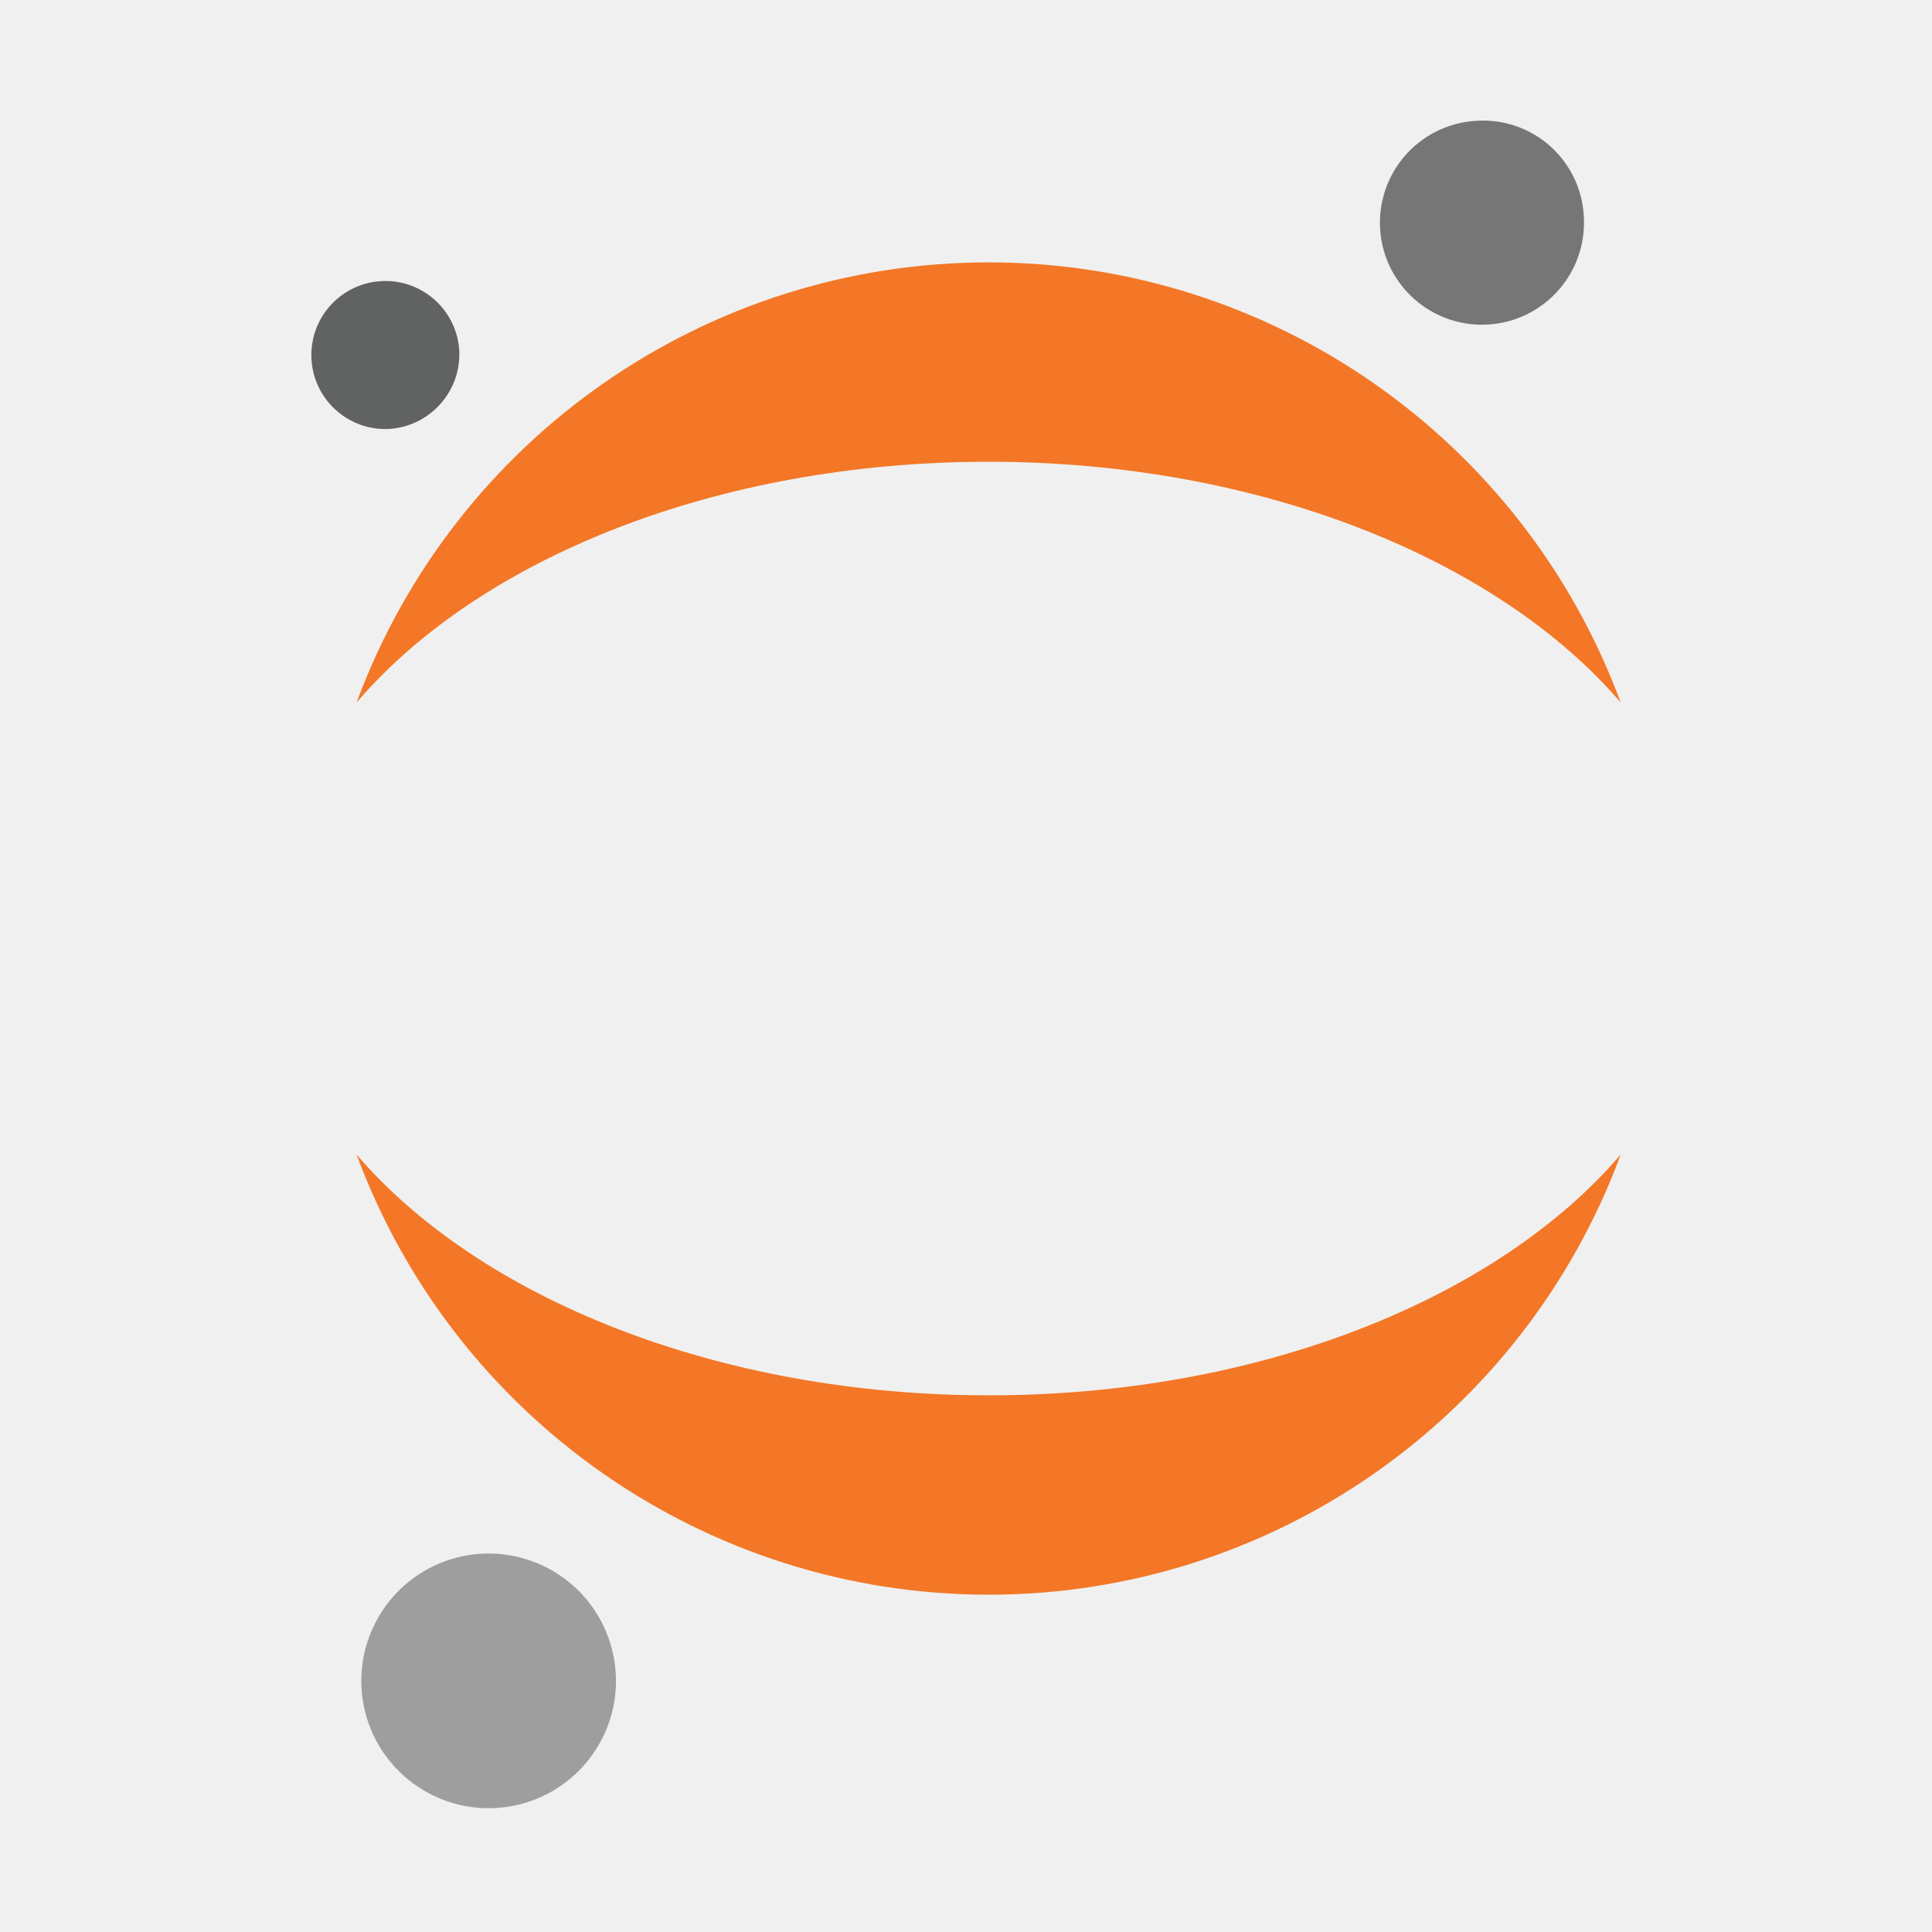
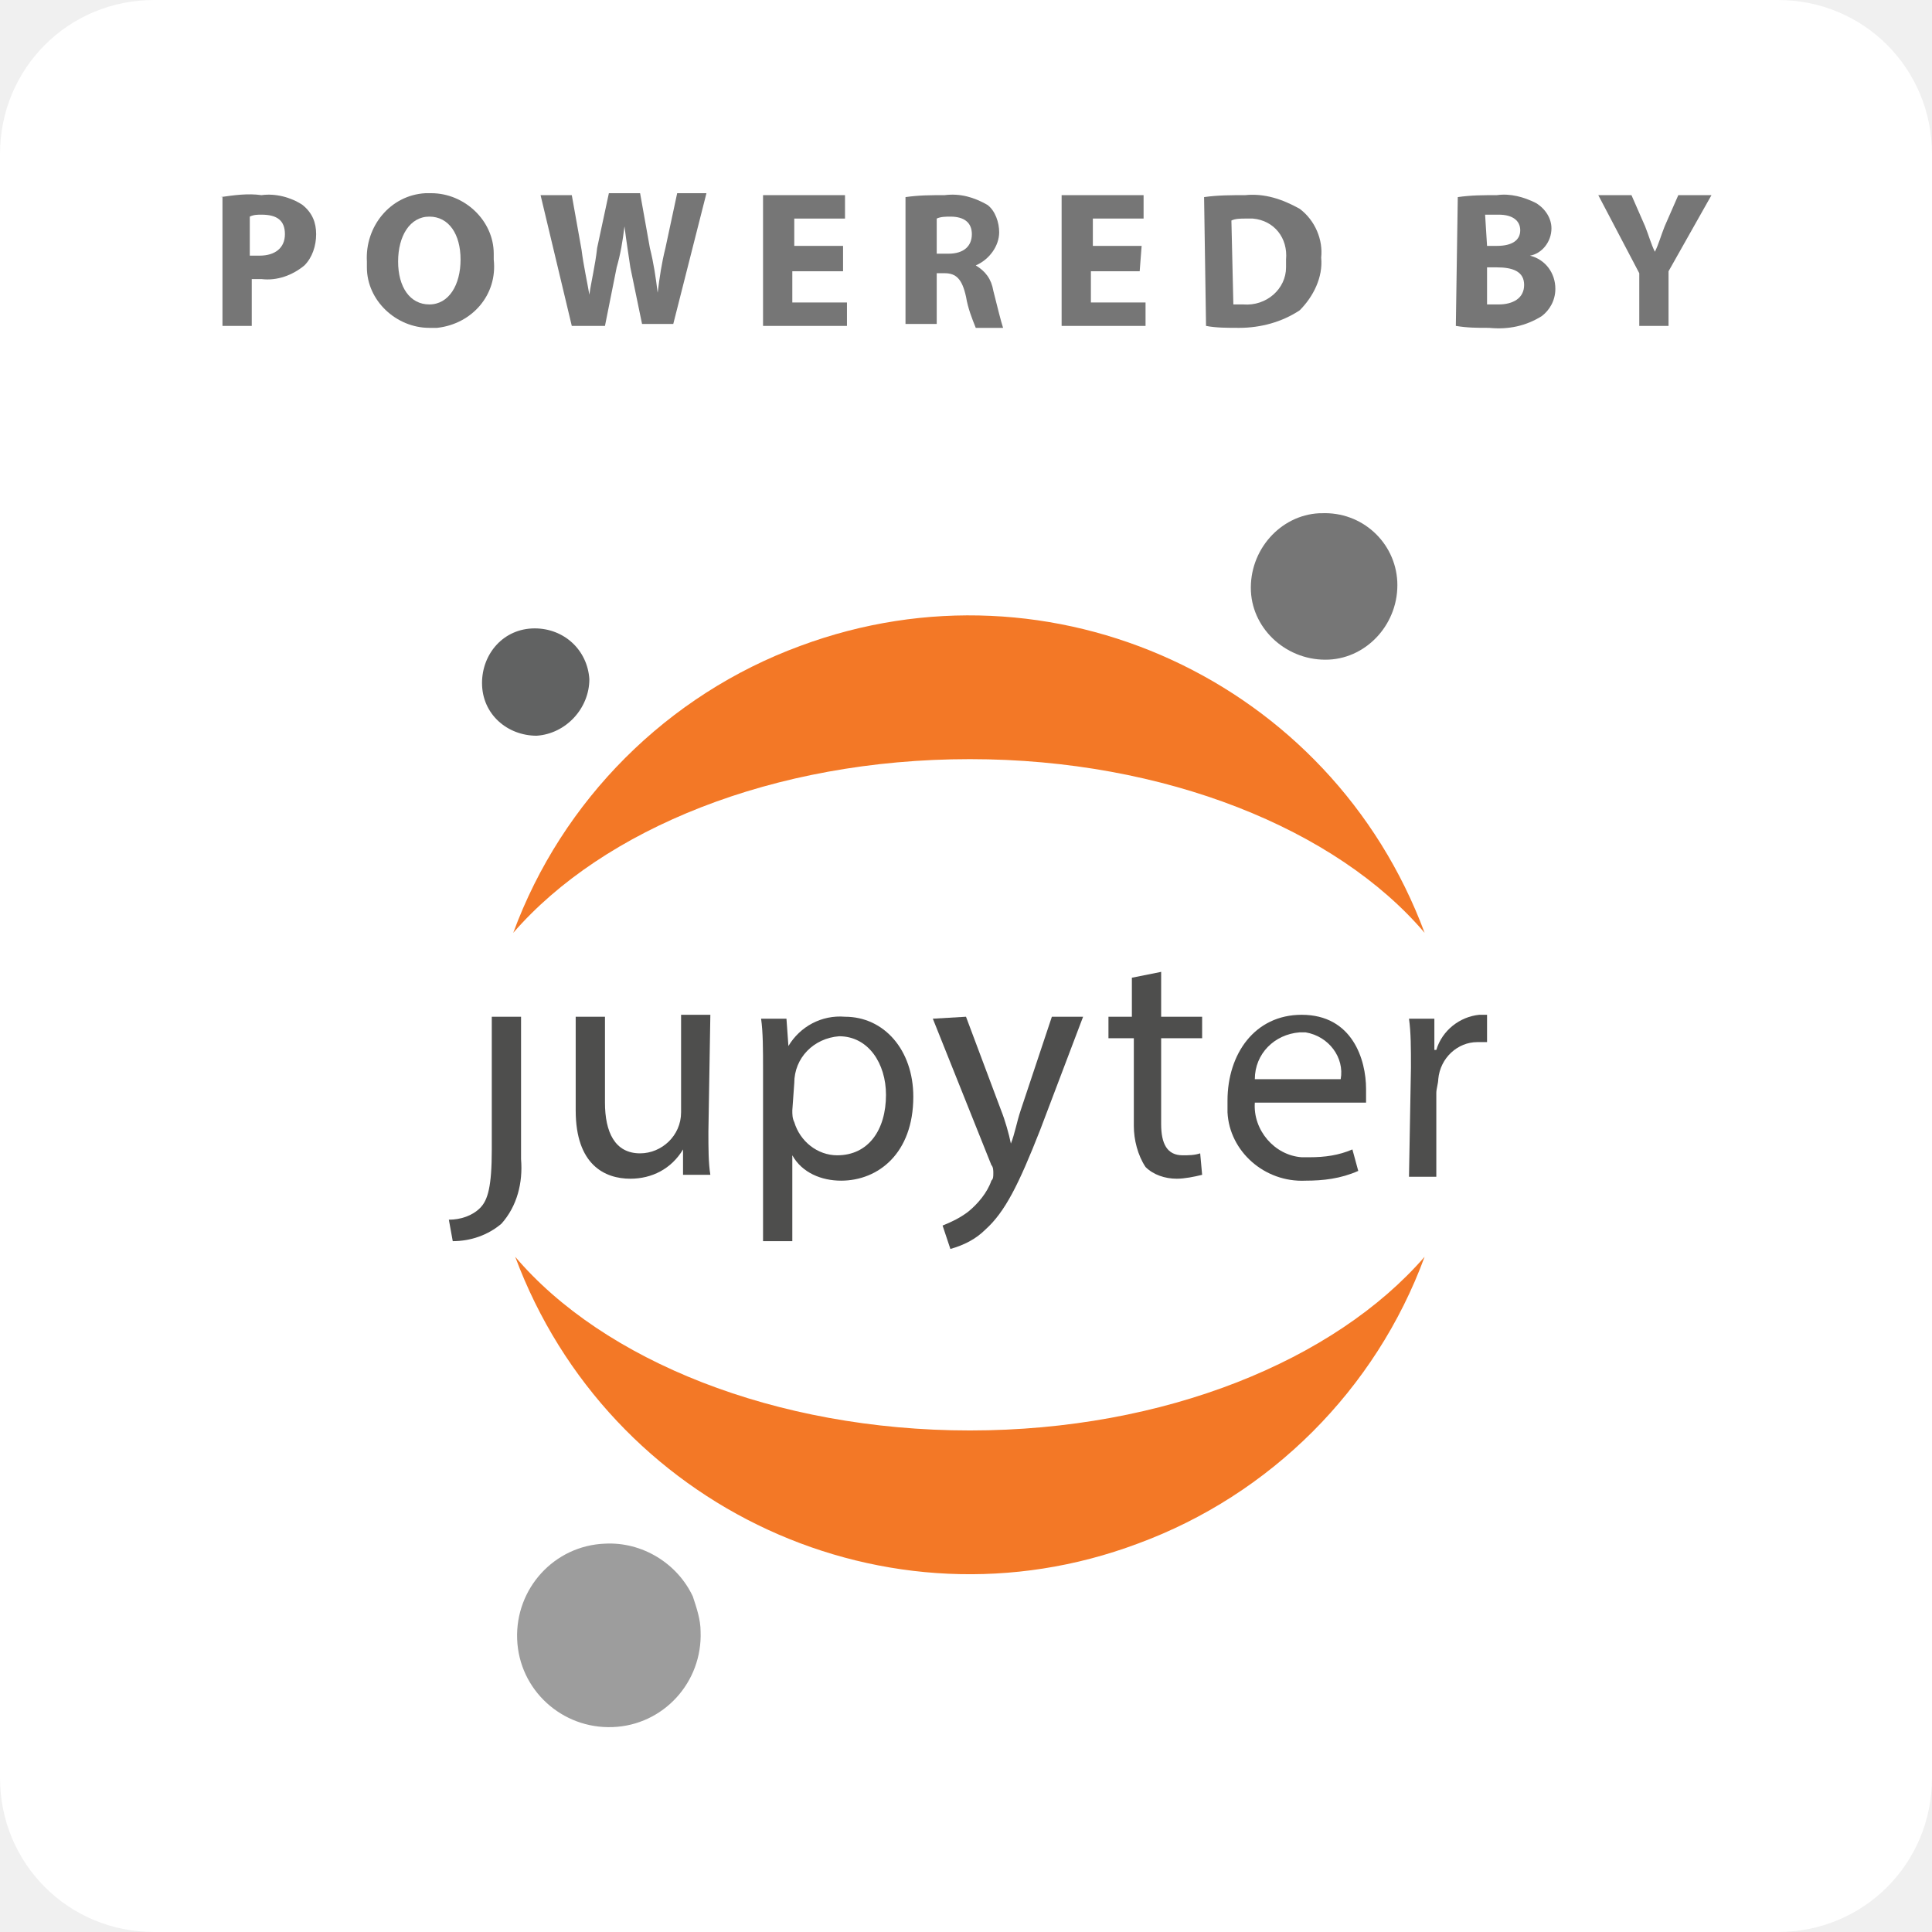
- <svg xmlns="http://www.w3.org/2000/svg" viewBox="0 0 32 32">
-   <path d="M26.233,3.588A1.69,1.69,0,1,1,24.473,2a1.67,1.67,0,0,1,1.76,1.585Z" style="fill:#767677" />
-   <path d="M16.375,23.111c-4.487,0-8.43-1.61-10.469-3.988a11.162,11.162,0,0,0,20.938,0C24.81,21.5,20.882,23.111,16.375,23.111Z" style="fill:#f37726" />
-   <path d="M16.375,7.648c4.487,0,8.43,1.61,10.469,3.988a11.162,11.162,0,0,0-20.938,0C7.945,9.253,11.869,7.648,16.375,7.648Z" style="fill:#f37726" />
-   <path d="M10.2,27.739a2.109,2.109,0,1,1-.2-.8,2.129,2.129,0,0,1,.2.8Z" style="fill:#9e9e9e" />
-   <path d="M6.416,7.106A1.226,1.226,0,1,1,7.608,5.83,1.241,1.241,0,0,1,6.416,7.106Z" style="fill:#616262" />
+ <svg xmlns="http://www.w3.org/2000/svg" version="1.1" id="Layer_1" x="0px" y="0px" viewBox="0 0 99 99" style="enable-background:new 0 0 99 99;" xml:space="preserve">
+   <style type="text/css">
+ 	.st0{fill:#FFFFFF;}
+ 	.st1{fill:#4E4E4D;}
+ 	.st2{fill:#767676;}
+ 	.st3{fill:#F37826;}
+ 	.st4{fill:#9D9D9D;}
+ 	.st5{fill:#616262;}
+ </style>
+   <path class="st0" d="M7.9,0h83.2C95.5,0,99,3.5,99,7.9v83.2c0,4.4-3.5,7.9-7.9,7.9H7.9C3.5,99,0,95.5,0,91.1V7.9C0,3.5,3.5,0,7.9,0z  " />
+   <g id="Group_1_">
+     <g>
+       <path id="path0_fill_1_" class="st1" d="M25.2,58.9c0,1.9-0.2,2.6-0.6,3s-1,0.6-1.6,0.6l0.2,1.1c0.9,0,1.8-0.3,2.5-0.9    c0.8-0.9,1.1-2.1,1-3.3v-7.3h-1.5V58.9z" />
+       <path id="path1_fill_1_" class="st1" d="M36.3,58c0,0.8,0,1.6,0.1,2.2H35v-1.3c-0.6,1-1.6,1.5-2.7,1.5c-1.3,0-2.8-0.7-2.8-3.5    v-4.8H31v4.4c0,1.5,0.5,2.6,1.8,2.6c1.1,0,2.1-0.9,2.1-2.1l0,0v-5h1.5L36.3,58L36.3,58z" />
+       <path id="path2_fill_1_" class="st1" d="M39.1,54.8c0-1,0-1.9-0.1-2.6h1.3l0.1,1.4c0.6-1,1.7-1.6,2.9-1.5c2,0,3.5,1.7,3.5,4.1    c0,2.9-1.8,4.3-3.7,4.3c-1,0-2-0.4-2.5-1.3v4.4h-1.5V54.8L39.1,54.8z M40.6,56.9c0,0.2,0,0.4,0.1,0.6c0.3,1,1.2,1.7,2.2,1.7    c1.6,0,2.5-1.3,2.5-3.1c0-1.6-0.9-3-2.4-3c-1.3,0.1-2.3,1.1-2.3,2.4L40.6,56.9L40.6,56.9z" />
+       <path id="path3_fill_1_" class="st1" d="M49.5,52.1l1.8,4.8c0.2,0.5,0.4,1.2,0.5,1.7c0.2-0.5,0.3-1.1,0.5-1.7l1.6-4.8h1.6    l-2.2,5.8c-1.1,2.8-1.8,4.2-2.8,5.1c-0.5,0.5-1.1,0.8-1.8,1l-0.4-1.2c0.5-0.2,0.9-0.4,1.3-0.7c0.5-0.4,1-1,1.2-1.6    c0.1-0.1,0.1-0.2,0.1-0.4c0-0.1,0-0.3-0.1-0.4l-3-7.5L49.5,52.1L49.5,52.1z" />
+       <path id="path4_fill_1_" class="st1" d="M59.5,49.8v2.3h2.1v1.1h-2.1v4.4c0,1,0.3,1.6,1.1,1.6c0.3,0,0.6,0,0.9-0.1l0.1,1.1    c-0.4,0.1-0.9,0.2-1.3,0.2c-0.6,0-1.2-0.2-1.6-0.6c-0.4-0.6-0.6-1.4-0.6-2.1v-4.5h-1.3v-1.1H58v-2L59.5,49.8z" />
+       <path id="path5_fill_1_" class="st1" d="M64.3,56.5c-0.1,1.4,1,2.7,2.4,2.8c0.1,0,0.3,0,0.4,0c0.8,0,1.5-0.1,2.2-0.4l0.3,1.1    c-0.9,0.4-1.8,0.5-2.7,0.5c-2.1,0.1-3.9-1.5-4-3.5c0-0.2,0-0.4,0-0.6c0-2.4,1.4-4.4,3.8-4.4c2.6,0,3.3,2.3,3.3,3.8    c0,0.2,0,0.5,0,0.7L64.3,56.5L64.3,56.5z M68.7,55.3c0.2-1.1-0.6-2.2-1.8-2.4c-0.1,0-0.2,0-0.3,0c-1.3,0.1-2.3,1.1-2.3,2.4H68.7z" />
+       <path id="path6_fill_1_" class="st1" d="M72.3,54.7c0-1,0-1.8-0.1-2.5h1.3v1.6h0.1c0.3-1,1.2-1.7,2.2-1.8c0.1,0,0.3,0,0.4,0v1.4    c-0.2,0-0.3,0-0.5,0c-1,0-1.9,0.8-2,1.9c0,0.2-0.1,0.5-0.1,0.7v4.3h-1.4L72.3,54.7L72.3,54.7z" />
+     </g>
+     <g id="g_1_">
+       <path id="path7_fill_1_" class="st2" d="M71.6,29.8c0.1,2.1-1.5,3.9-3.5,4c-2.1,0.1-3.9-1.5-4-3.5c-0.1-2.1,1.5-3.9,3.5-4    c0,0,0,0,0.1,0C69.8,26.2,71.5,27.8,71.6,29.8L71.6,29.8z" />
+       <path id="path8_fill_1_" class="st3" d="M49.7,73.3c-10,0-18.8-3.6-23.3-8.9c4.8,12.9,19.1,19.5,31.9,14.7    c6.8-2.5,12.2-7.9,14.7-14.7C68.4,69.7,59.7,73.3,49.7,73.3z" />
+       <path id="path9_fill_1_" class="st3" d="M49.7,38.9c10,0,18.8,3.6,23.3,8.9c-4.8-12.9-19.1-19.5-32-14.7    c-6.8,2.5-12.2,7.9-14.7,14.7C30.9,42.5,39.6,38.9,49.7,38.9z" />
+       <path id="path10_fill_1_" class="st4" d="M35.9,83.6c0.1,2.6-1.9,4.8-4.5,4.9s-4.8-1.9-4.9-4.5s1.9-4.8,4.5-4.9    c1.9-0.1,3.7,1,4.5,2.7C35.7,82.4,35.9,83,35.9,83.6z" />
+       <path id="path11_fill_1_" class="st5" d="M27.5,37.7c-1.5,0-2.8-1.1-2.8-2.7c0-1.5,1.1-2.8,2.7-2.8c1.5,0,2.7,1.1,2.8,2.6    C30.2,36.3,29,37.6,27.5,37.7z" />
+     </g>
+   </g>
+   <g>
+     <path class="st2" d="M11.3,10.1C12,10,12.7,9.9,13.4,10c0.7-0.1,1.5,0.1,2.1,0.5c0.5,0.4,0.7,0.9,0.7,1.5s-0.2,1.2-0.6,1.6   c-0.6,0.5-1.4,0.8-2.2,0.7c-0.2,0-0.3,0-0.5,0v2.4h-1.5v-6.6H11.3z M12.8,13.1c0.2,0,0.3,0,0.5,0c0.8,0,1.3-0.4,1.3-1.1   s-0.4-1-1.2-1c-0.2,0-0.4,0-0.6,0.1V13.1z" />
+     <path class="st2" d="M25.3,13.3c0.2,1.8-1.1,3.3-2.9,3.5c-0.1,0-0.3,0-0.4,0c-1.7,0-3.2-1.4-3.2-3.1c0-0.1,0-0.2,0-0.3   c-0.1-1.8,1.2-3.4,3-3.5c0.1,0,0.2,0,0.3,0c1.7,0,3.2,1.4,3.2,3.1C25.3,13.1,25.3,13.2,25.3,13.3z M20.4,13.4   c0,1.3,0.6,2.2,1.6,2.2s1.6-1,1.6-2.3S23,11.1,22,11.1S20.4,12.1,20.4,13.4z" />
+     <path class="st2" d="M29.3,16.7L27.7,10h1.6l0.5,2.8c0.1,0.8,0.3,1.7,0.4,2.3l0,0c0.1-0.7,0.3-1.5,0.4-2.4l0.6-2.8h1.6l0.5,2.8   c0.2,0.8,0.3,1.5,0.4,2.3l0,0c0.1-0.8,0.2-1.5,0.4-2.3l0.6-2.8h1.5l-1.7,6.7h-1.6l-0.6-2.9c-0.1-0.7-0.2-1.3-0.3-2.1l0,0   c-0.1,0.8-0.2,1.4-0.4,2.1l-0.6,3H29.3z" />
+     <path class="st2" d="M43.1,13.9h-2.5v1.6h2.8v1.2h-4.3V10h4.2v1.2h-2.6v1.4h2.5v1.3H43.1z" />
+     <path class="st2" d="M46.4,10.1c0.7-0.1,1.3-0.1,2-0.1c0.8-0.1,1.5,0.1,2.2,0.5c0.4,0.3,0.6,0.9,0.6,1.4c0,0.7-0.5,1.4-1.2,1.7l0,0   c0.5,0.3,0.8,0.7,0.9,1.3c0.2,0.8,0.4,1.6,0.5,1.9H50c-0.2-0.5-0.4-1-0.5-1.6C49.3,14.3,49,14,48.4,14H48v2.6h-1.6V10.1z M48,13   h0.6c0.8,0,1.2-0.4,1.2-1s-0.4-0.9-1.1-0.9c-0.2,0-0.5,0-0.7,0.1V13z" />
+     <path class="st2" d="M58.4,13.9h-2.5v1.6h2.8v1.2h-4.3V10h4.2v1.2H56v1.4h2.5L58.4,13.9L58.4,13.9z" />
+     <path class="st2" d="M61.7,10.1c0.7-0.1,1.4-0.1,2.1-0.1c1-0.1,1.9,0.2,2.8,0.7c0.8,0.6,1.2,1.6,1.1,2.5c0.1,1-0.4,2-1.1,2.7   c-0.9,0.6-2,0.9-3.1,0.9c-0.6,0-1.2,0-1.7-0.1L61.7,10.1z M63.2,15.6c0.2,0,0.4,0,0.5,0c1.2,0.1,2.2-0.8,2.2-1.9c0-0.1,0-0.3,0-0.4   c0.1-1.1-0.6-2-1.7-2.1c-0.1,0-0.3,0-0.4,0c-0.2,0-0.5,0-0.7,0.1L63.2,15.6z" />
+     <path class="st2" d="M74.7,10.1c0.7-0.1,1.3-0.1,2-0.1c0.7-0.1,1.4,0.1,2,0.4c0.5,0.3,0.8,0.8,0.8,1.3c0,0.7-0.5,1.3-1.1,1.4l0,0   c0.8,0.2,1.3,0.9,1.3,1.7c0,0.6-0.3,1.1-0.7,1.4c-0.8,0.5-1.7,0.7-2.7,0.6c-0.6,0-1.1,0-1.7-0.1L74.7,10.1z M76.2,12.6h0.5   c0.8,0,1.2-0.3,1.2-0.8S77.5,11,76.8,11c-0.2,0-0.4,0-0.7,0L76.2,12.6z M76.2,15.6c0.2,0,0.4,0,0.6,0c0.7,0,1.3-0.3,1.3-1   s-0.6-0.9-1.4-0.9h-0.5V15.6z" />
+     <path class="st2" d="M84,16.7V14l-2.1-4h1.7l0.7,1.6c0.2,0.5,0.3,0.9,0.5,1.3l0,0c0.2-0.4,0.3-0.8,0.5-1.3L86,10h1.7l-2.2,3.9v2.8   C85.5,16.7,84,16.7,84,16.7z" />
+   </g>
</svg>
